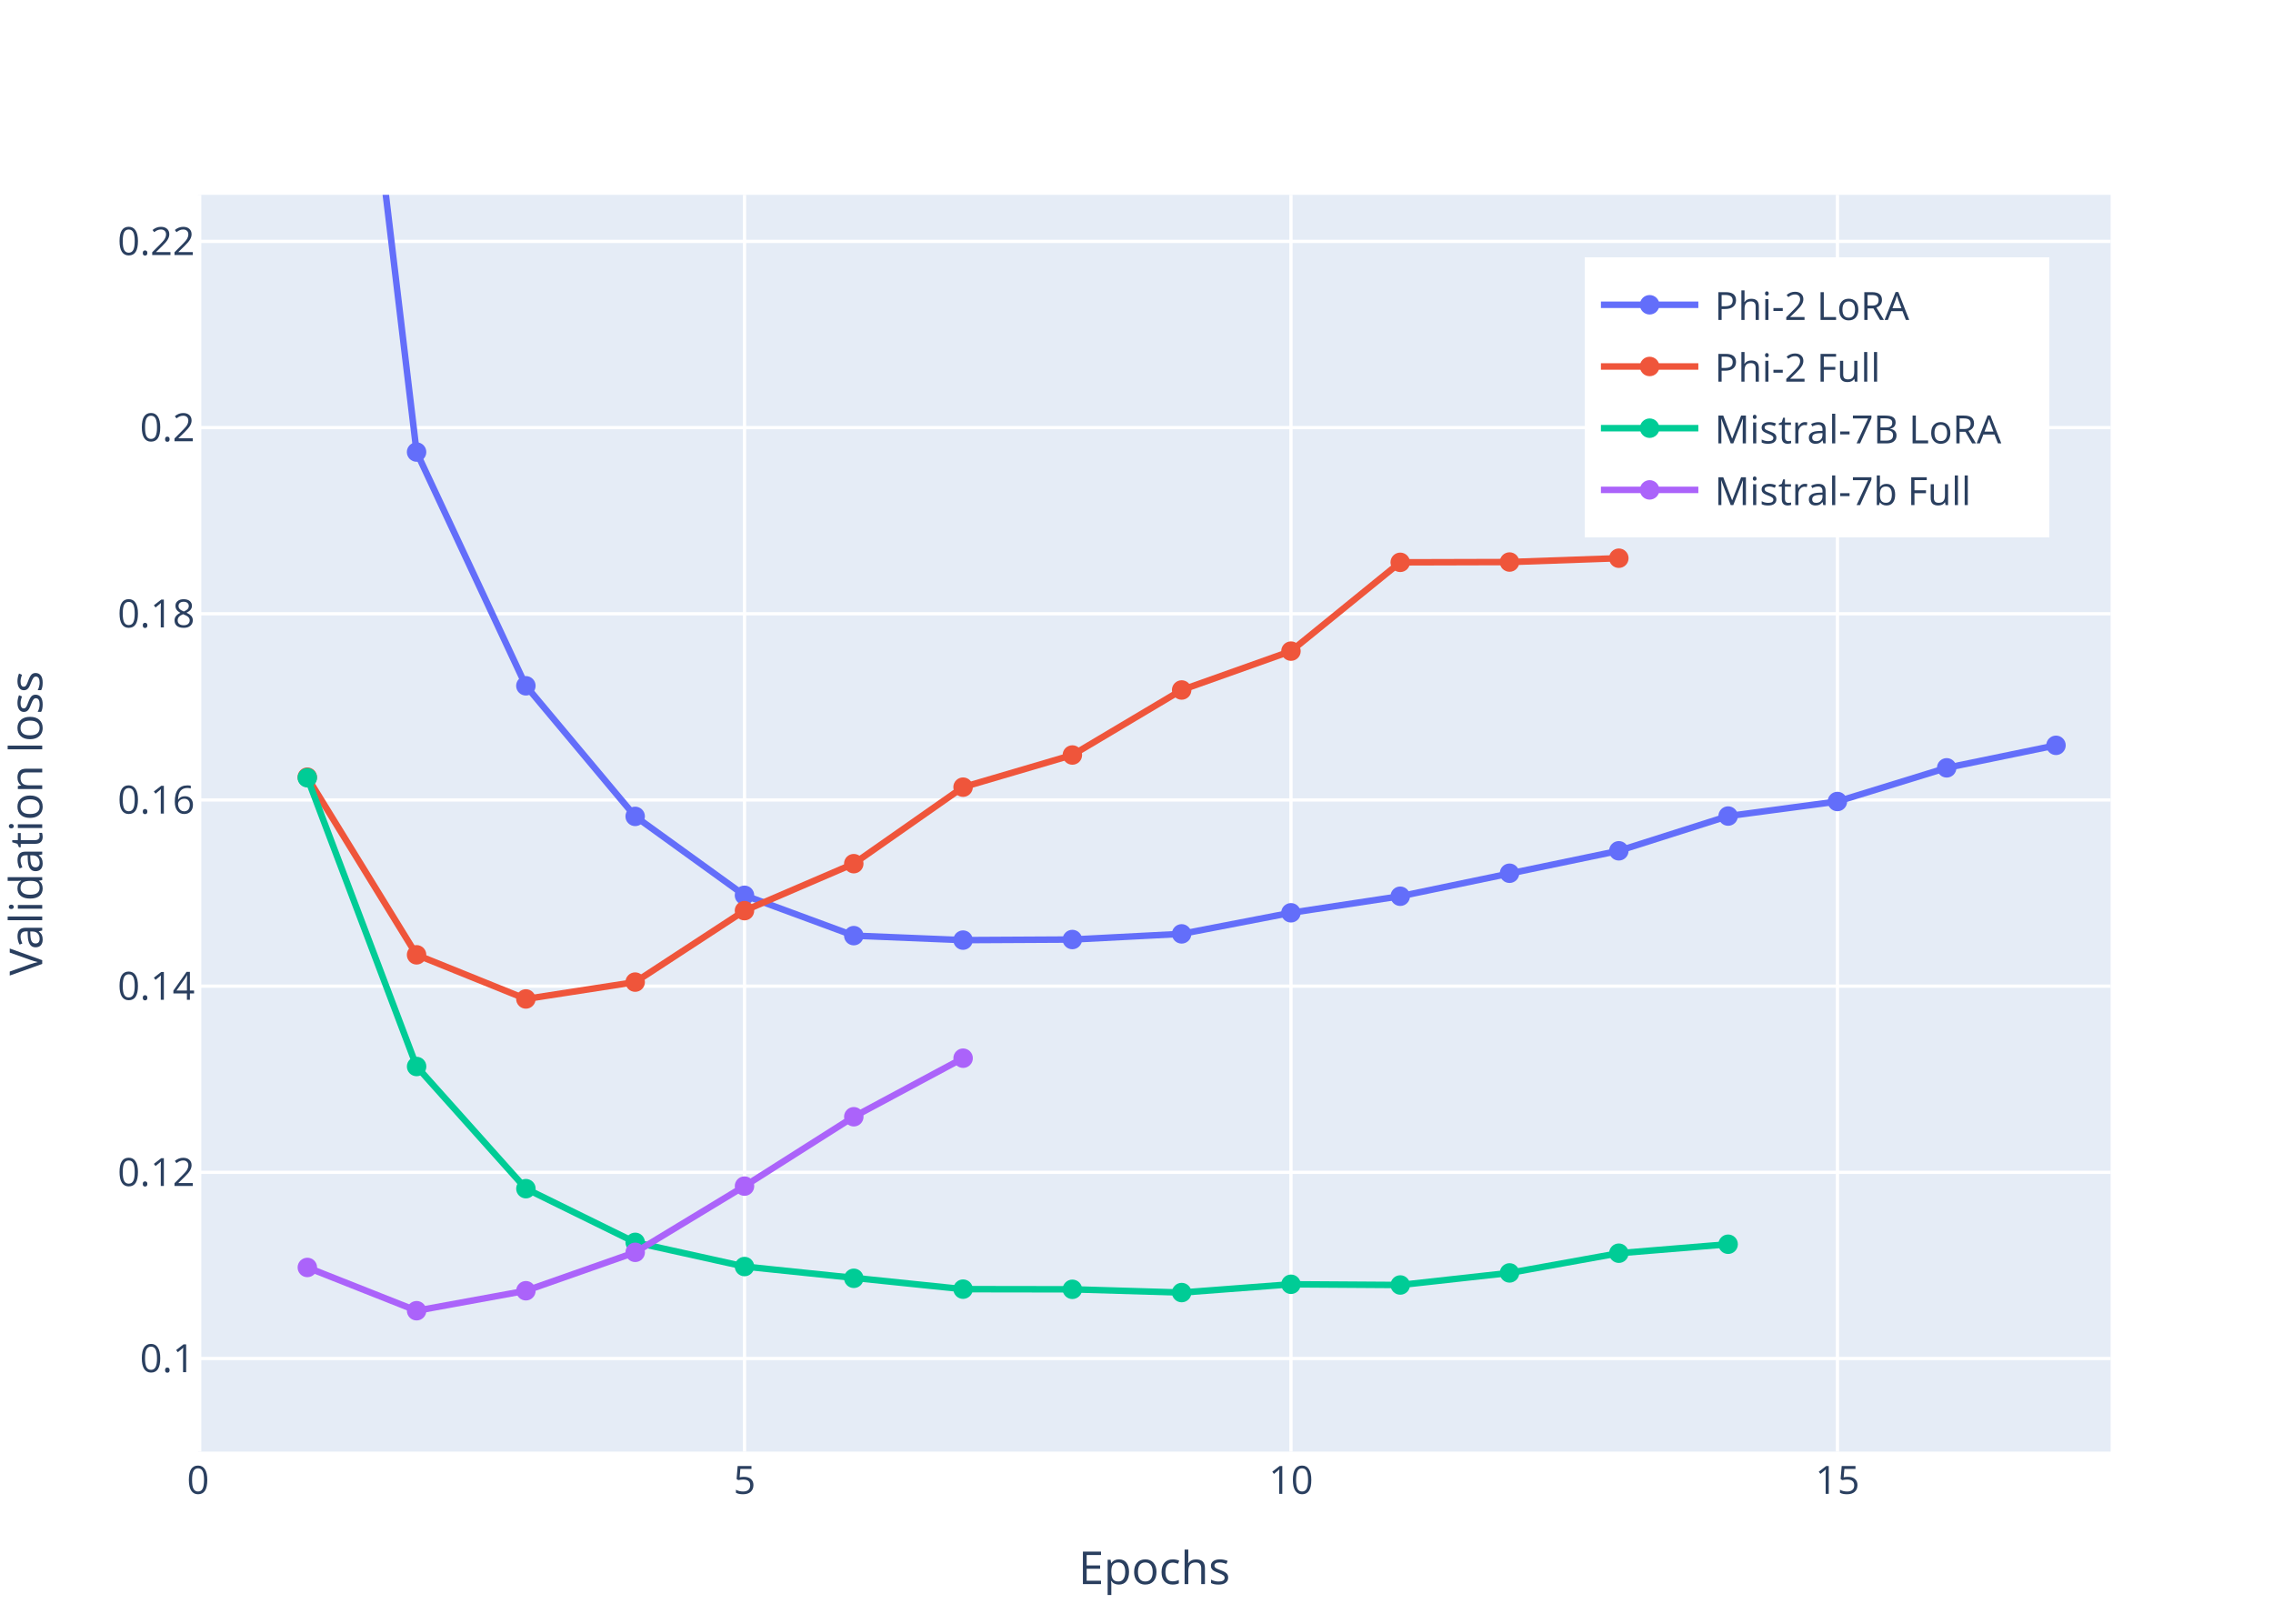
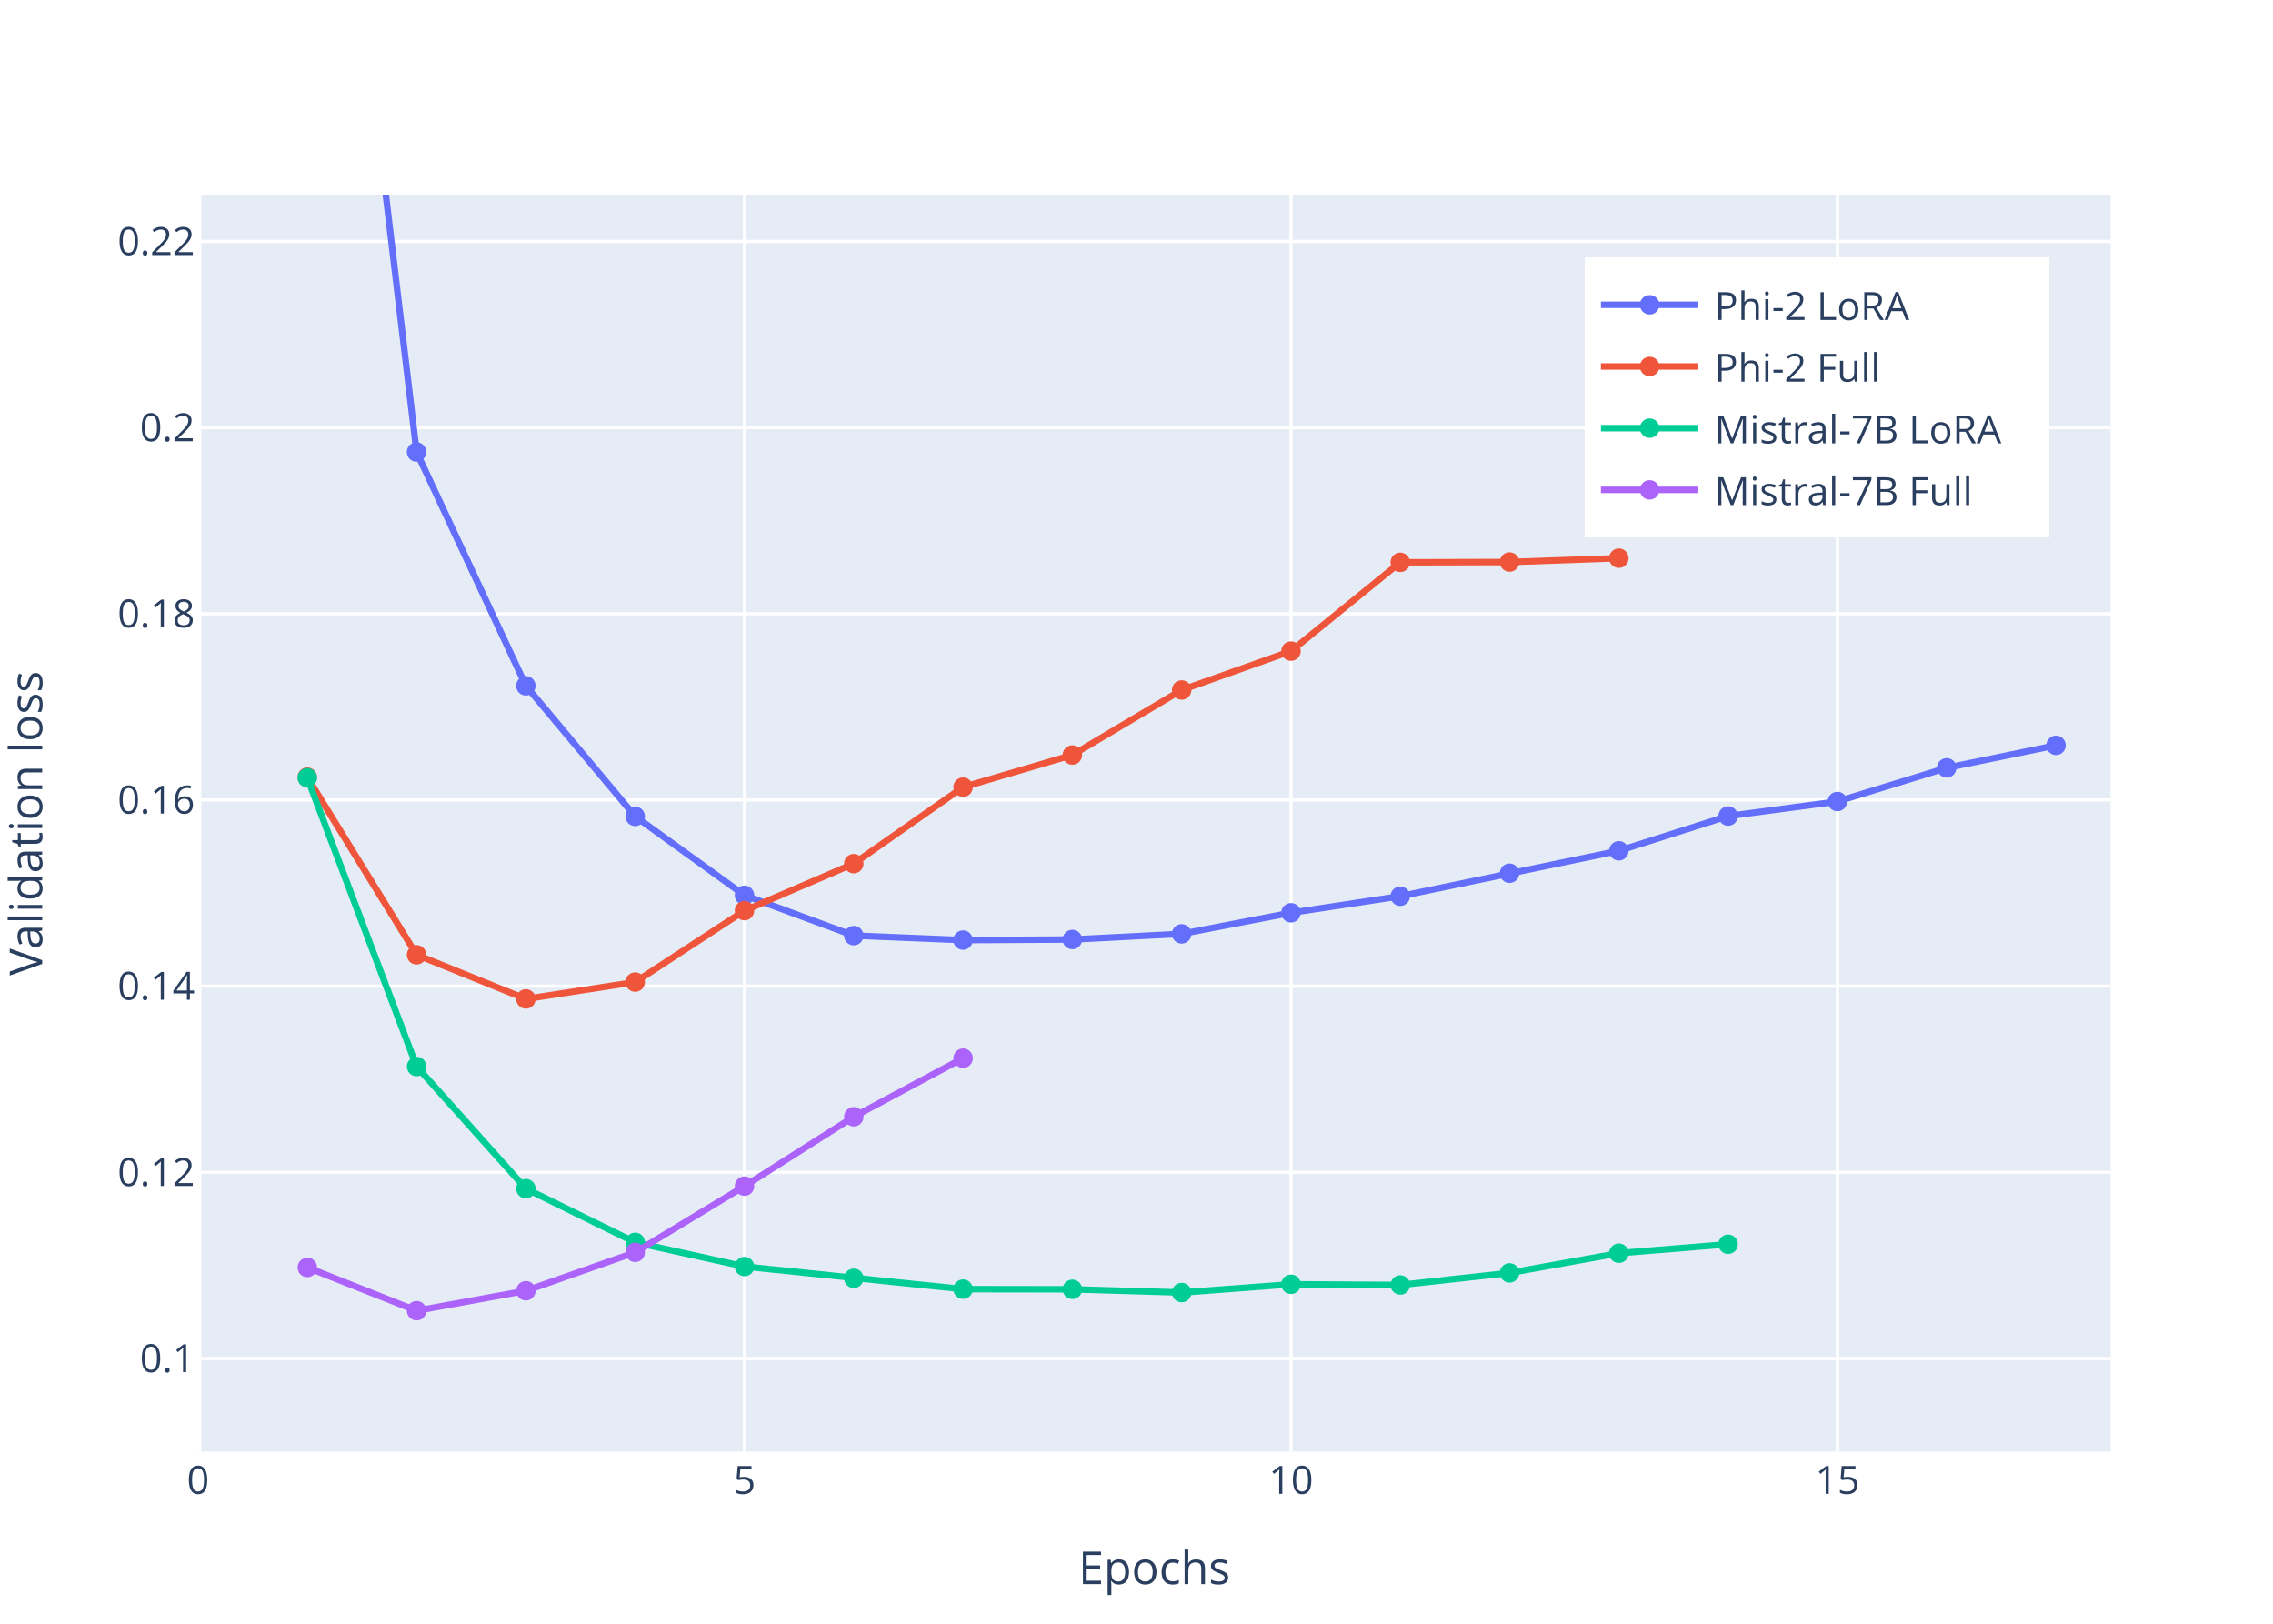
<svg xmlns="http://www.w3.org/2000/svg" class="main-svg" width="700" height="500" style="" viewBox="0 0 700 500">
  <rect x="0" y="0" width="700" height="500" style="fill: rgb(255, 255, 255); fill-opacity: 1;" />
-   <defs id="defs-6b031b">
+   <defs id="defs-2853fd">
    <g class="clips">
-       <clipPath id="clip6b031bxyplot" class="plotclip">
+       <clipPath id="clip2853fdxyplot" class="plotclip">
        <rect width="589" height="387" />
      </clipPath>
-       <clipPath class="axesclip" id="clip6b031bx">
+       <clipPath class="axesclip" id="clip2853fdx">
        <rect x="61" y="0" width="589" height="500" />
      </clipPath>
-       <clipPath class="axesclip" id="clip6b031by">
+       <clipPath class="axesclip" id="clip2853fdy">
        <rect x="0" y="60" width="700" height="387" />
      </clipPath>
-       <clipPath class="axesclip" id="clip6b031bxy">
+       <clipPath class="axesclip" id="clip2853fdxy">
        <rect x="61" y="60" width="589" height="387" />
      </clipPath>
    </g>
    <g class="gradients" />
  </defs>
  <g class="bglayer">
    <rect class="bg" x="61" y="60" width="589" height="387" style="fill: rgb(229, 236, 246); fill-opacity: 1; stroke-width: 0;" />
  </g>
  <g class="layer-below">
    <g class="imagelayer" />
    <g class="shapelayer" />
  </g>
  <g class="cartesianlayer">
    <g class="subplot xy">
      <g class="layer-subplot">
        <g class="shapelayer" />
        <g class="imagelayer" />
      </g>
      <g class="gridlayer">
        <g class="x">
          <path class="xgrid crisp" transform="translate(229.29,0)" d="M0,60v387" style="stroke: rgb(255, 255, 255); stroke-opacity: 1; stroke-width: 1px;" />
          <path class="xgrid crisp" transform="translate(397.57,0)" d="M0,60v387" style="stroke: rgb(255, 255, 255); stroke-opacity: 1; stroke-width: 1px;" />
          <path class="xgrid crisp" transform="translate(565.86,0)" d="M0,60v387" style="stroke: rgb(255, 255, 255); stroke-opacity: 1; stroke-width: 1px;" />
        </g>
        <g class="y">
          <path class="ygrid crisp" transform="translate(0,418.33)" d="M61,0h589" style="stroke: rgb(255, 255, 255); stroke-opacity: 1; stroke-width: 1px;" />
          <path class="ygrid crisp" transform="translate(0,361)" d="M61,0h589" style="stroke: rgb(255, 255, 255); stroke-opacity: 1; stroke-width: 1px;" />
          <path class="ygrid crisp" transform="translate(0,303.67)" d="M61,0h589" style="stroke: rgb(255, 255, 255); stroke-opacity: 1; stroke-width: 1px;" />
          <path class="ygrid crisp" transform="translate(0,246.33)" d="M61,0h589" style="stroke: rgb(255, 255, 255); stroke-opacity: 1; stroke-width: 1px;" />
          <path class="ygrid crisp" transform="translate(0,189)" d="M61,0h589" style="stroke: rgb(255, 255, 255); stroke-opacity: 1; stroke-width: 1px;" />
          <path class="ygrid crisp" transform="translate(0,131.67)" d="M61,0h589" style="stroke: rgb(255, 255, 255); stroke-opacity: 1; stroke-width: 1px;" />
          <path class="ygrid crisp" transform="translate(0,74.33)" d="M61,0h589" style="stroke: rgb(255, 255, 255); stroke-opacity: 1; stroke-width: 1px;" />
        </g>
      </g>
      <g class="zerolinelayer">
        <path class="xzl zl crisp" transform="translate(61,0)" d="M0,60v387" style="stroke: rgb(255, 255, 255); stroke-opacity: 1; stroke-width: 2px;" />
      </g>
      <path class="xlines-below" />
      <path class="ylines-below" />
      <g class="overlines-below" />
      <g class="xaxislayer-below" />
      <g class="yaxislayer-below" />
      <g class="overaxes-below" />
-       <g class="plot" transform="translate(61,60)" clip-path="url('#clip6b031bxyplot')">
+       <g class="plot" transform="translate(61,60)" clip-path="url('#clip2853fdxyplot')">
        <g class="scatterlayer mlayer">
-           <g class="trace scatter trace9be415" style="stroke-miterlimit: 2; opacity: 1;">
+           <g class="trace scatter tracecf826d" style="stroke-miterlimit: 2; opacity: 1;">
            <g class="fills" />
            <g class="errorbars" />
            <g class="lines">
              <path class="js-line" d="M33.63,-202.37L67.29,79.2L100.95,151.18L134.61,191.39L168.27,215.69L201.93,228.11L235.58,229.49L269.24,229.31L302.9,227.57L336.56,221.08L370.22,215.98L437.54,201.99L471.2,191.29L504.85,186.81L538.51,176.44L572.17,169.51" style="vector-effect: non-scaling-stroke; fill: none; stroke: rgb(99, 110, 250); stroke-opacity: 1; stroke-width: 2px; opacity: 1;" />
            </g>
            <g class="points">
              <path class="point" transform="translate(33.63,-202.37)" d="M3,0A3,3 0 1,1 0,-3A3,3 0 0,1 3,0Z" style="opacity: 1; stroke-width: 0px; fill: rgb(99, 110, 250); fill-opacity: 1;" />
              <path class="point" transform="translate(67.29,79.2)" d="M3,0A3,3 0 1,1 0,-3A3,3 0 0,1 3,0Z" style="opacity: 1; stroke-width: 0px; fill: rgb(99, 110, 250); fill-opacity: 1;" />
              <path class="point" transform="translate(100.95,151.18)" d="M3,0A3,3 0 1,1 0,-3A3,3 0 0,1 3,0Z" style="opacity: 1; stroke-width: 0px; fill: rgb(99, 110, 250); fill-opacity: 1;" />
              <path class="point" transform="translate(134.61,191.39)" d="M3,0A3,3 0 1,1 0,-3A3,3 0 0,1 3,0Z" style="opacity: 1; stroke-width: 0px; fill: rgb(99, 110, 250); fill-opacity: 1;" />
              <path class="point" transform="translate(168.27,215.69)" d="M3,0A3,3 0 1,1 0,-3A3,3 0 0,1 3,0Z" style="opacity: 1; stroke-width: 0px; fill: rgb(99, 110, 250); fill-opacity: 1;" />
              <path class="point" transform="translate(201.93,228.11)" d="M3,0A3,3 0 1,1 0,-3A3,3 0 0,1 3,0Z" style="opacity: 1; stroke-width: 0px; fill: rgb(99, 110, 250); fill-opacity: 1;" />
              <path class="point" transform="translate(235.58,229.49)" d="M3,0A3,3 0 1,1 0,-3A3,3 0 0,1 3,0Z" style="opacity: 1; stroke-width: 0px; fill: rgb(99, 110, 250); fill-opacity: 1;" />
              <path class="point" transform="translate(269.24,229.31)" d="M3,0A3,3 0 1,1 0,-3A3,3 0 0,1 3,0Z" style="opacity: 1; stroke-width: 0px; fill: rgb(99, 110, 250); fill-opacity: 1;" />
              <path class="point" transform="translate(302.9,227.57)" d="M3,0A3,3 0 1,1 0,-3A3,3 0 0,1 3,0Z" style="opacity: 1; stroke-width: 0px; fill: rgb(99, 110, 250); fill-opacity: 1;" />
              <path class="point" transform="translate(336.56,221.08)" d="M3,0A3,3 0 1,1 0,-3A3,3 0 0,1 3,0Z" style="opacity: 1; stroke-width: 0px; fill: rgb(99, 110, 250); fill-opacity: 1;" />
              <path class="point" transform="translate(370.22,215.98)" d="M3,0A3,3 0 1,1 0,-3A3,3 0 0,1 3,0Z" style="opacity: 1; stroke-width: 0px; fill: rgb(99, 110, 250); fill-opacity: 1;" />
              <path class="point" transform="translate(403.88,208.9)" d="M3,0A3,3 0 1,1 0,-3A3,3 0 0,1 3,0Z" style="opacity: 1; stroke-width: 0px; fill: rgb(99, 110, 250); fill-opacity: 1;" />
              <path class="point" transform="translate(437.54,201.99)" d="M3,0A3,3 0 1,1 0,-3A3,3 0 0,1 3,0Z" style="opacity: 1; stroke-width: 0px; fill: rgb(99, 110, 250); fill-opacity: 1;" />
              <path class="point" transform="translate(471.2,191.29)" d="M3,0A3,3 0 1,1 0,-3A3,3 0 0,1 3,0Z" style="opacity: 1; stroke-width: 0px; fill: rgb(99, 110, 250); fill-opacity: 1;" />
              <path class="point" transform="translate(504.85,186.81)" d="M3,0A3,3 0 1,1 0,-3A3,3 0 0,1 3,0Z" style="opacity: 1; stroke-width: 0px; fill: rgb(99, 110, 250); fill-opacity: 1;" />
              <path class="point" transform="translate(538.51,176.44)" d="M3,0A3,3 0 1,1 0,-3A3,3 0 0,1 3,0Z" style="opacity: 1; stroke-width: 0px; fill: rgb(99, 110, 250); fill-opacity: 1;" />
              <path class="point" transform="translate(572.17,169.51)" d="M3,0A3,3 0 1,1 0,-3A3,3 0 0,1 3,0Z" style="opacity: 1; stroke-width: 0px; fill: rgb(99, 110, 250); fill-opacity: 1;" />
            </g>
            <g class="text" />
          </g>
-           <g class="trace scatter trace71d346" style="stroke-miterlimit: 2; opacity: 1;">
+           <g class="trace scatter trace116ae8" style="stroke-miterlimit: 2; opacity: 1;">
            <g class="fills" />
            <g class="errorbars" />
            <g class="lines">
              <path class="js-line" d="M33.63,179.31L67.29,234.02L100.95,247.61L134.61,242.42L168.27,220.42L201.93,205.95L235.59,182.39L269.25,172.49L302.91,152.47L336.57,140.5L370.22,113.16L403.88,113.07L437.54,111.89" style="vector-effect: non-scaling-stroke; fill: none; stroke: rgb(239, 85, 59); stroke-opacity: 1; stroke-width: 2px; opacity: 1;" />
            </g>
            <g class="points">
              <path class="point" transform="translate(33.63,179.31)" d="M3,0A3,3 0 1,1 0,-3A3,3 0 0,1 3,0Z" style="opacity: 1; stroke-width: 0px; fill: rgb(239, 85, 59); fill-opacity: 1;" />
              <path class="point" transform="translate(67.29,234.02)" d="M3,0A3,3 0 1,1 0,-3A3,3 0 0,1 3,0Z" style="opacity: 1; stroke-width: 0px; fill: rgb(239, 85, 59); fill-opacity: 1;" />
              <path class="point" transform="translate(100.95,247.61)" d="M3,0A3,3 0 1,1 0,-3A3,3 0 0,1 3,0Z" style="opacity: 1; stroke-width: 0px; fill: rgb(239, 85, 59); fill-opacity: 1;" />
              <path class="point" transform="translate(134.61,242.42)" d="M3,0A3,3 0 1,1 0,-3A3,3 0 0,1 3,0Z" style="opacity: 1; stroke-width: 0px; fill: rgb(239, 85, 59); fill-opacity: 1;" />
              <path class="point" transform="translate(168.27,220.42)" d="M3,0A3,3 0 1,1 0,-3A3,3 0 0,1 3,0Z" style="opacity: 1; stroke-width: 0px; fill: rgb(239, 85, 59); fill-opacity: 1;" />
              <path class="point" transform="translate(201.93,205.95)" d="M3,0A3,3 0 1,1 0,-3A3,3 0 0,1 3,0Z" style="opacity: 1; stroke-width: 0px; fill: rgb(239, 85, 59); fill-opacity: 1;" />
              <path class="point" transform="translate(235.59,182.39)" d="M3,0A3,3 0 1,1 0,-3A3,3 0 0,1 3,0Z" style="opacity: 1; stroke-width: 0px; fill: rgb(239, 85, 59); fill-opacity: 1;" />
              <path class="point" transform="translate(269.25,172.49)" d="M3,0A3,3 0 1,1 0,-3A3,3 0 0,1 3,0Z" style="opacity: 1; stroke-width: 0px; fill: rgb(239, 85, 59); fill-opacity: 1;" />
              <path class="point" transform="translate(302.91,152.47)" d="M3,0A3,3 0 1,1 0,-3A3,3 0 0,1 3,0Z" style="opacity: 1; stroke-width: 0px; fill: rgb(239, 85, 59); fill-opacity: 1;" />
              <path class="point" transform="translate(336.57,140.5)" d="M3,0A3,3 0 1,1 0,-3A3,3 0 0,1 3,0Z" style="opacity: 1; stroke-width: 0px; fill: rgb(239, 85, 59); fill-opacity: 1;" />
              <path class="point" transform="translate(370.22,113.16)" d="M3,0A3,3 0 1,1 0,-3A3,3 0 0,1 3,0Z" style="opacity: 1; stroke-width: 0px; fill: rgb(239, 85, 59); fill-opacity: 1;" />
              <path class="point" transform="translate(403.88,113.07)" d="M3,0A3,3 0 1,1 0,-3A3,3 0 0,1 3,0Z" style="opacity: 1; stroke-width: 0px; fill: rgb(239, 85, 59); fill-opacity: 1;" />
              <path class="point" transform="translate(437.54,111.89)" d="M3,0A3,3 0 1,1 0,-3A3,3 0 0,1 3,0Z" style="opacity: 1; stroke-width: 0px; fill: rgb(239, 85, 59); fill-opacity: 1;" />
            </g>
            <g class="text" />
          </g>
-           <g class="trace scatter trace716b09" style="stroke-miterlimit: 2; opacity: 1;">
+           <g class="trace scatter trace493dec" style="stroke-miterlimit: 2; opacity: 1;">
            <g class="fills" />
            <g class="errorbars" />
            <g class="lines">
              <path class="js-line" d="M33.64,179.49L67.3,268.41L100.96,306.03L134.62,322.56L168.28,330.01L235.59,336.97L269.25,337.02L302.91,338.02L336.57,335.47L370.23,335.69L403.88,331.97L437.54,325.9L471.2,323.14" style="vector-effect: non-scaling-stroke; fill: none; stroke: rgb(0, 204, 150); stroke-opacity: 1; stroke-width: 2px; opacity: 1;" />
            </g>
            <g class="points">
              <path class="point" transform="translate(33.64,179.49)" d="M3,0A3,3 0 1,1 0,-3A3,3 0 0,1 3,0Z" style="opacity: 1; stroke-width: 0px; fill: rgb(0, 204, 150); fill-opacity: 1;" />
              <path class="point" transform="translate(67.3,268.41)" d="M3,0A3,3 0 1,1 0,-3A3,3 0 0,1 3,0Z" style="opacity: 1; stroke-width: 0px; fill: rgb(0, 204, 150); fill-opacity: 1;" />
              <path class="point" transform="translate(100.96,306.03)" d="M3,0A3,3 0 1,1 0,-3A3,3 0 0,1 3,0Z" style="opacity: 1; stroke-width: 0px; fill: rgb(0, 204, 150); fill-opacity: 1;" />
              <path class="point" transform="translate(134.62,322.56)" d="M3,0A3,3 0 1,1 0,-3A3,3 0 0,1 3,0Z" style="opacity: 1; stroke-width: 0px; fill: rgb(0, 204, 150); fill-opacity: 1;" />
              <path class="point" transform="translate(168.28,330.01)" d="M3,0A3,3 0 1,1 0,-3A3,3 0 0,1 3,0Z" style="opacity: 1; stroke-width: 0px; fill: rgb(0, 204, 150); fill-opacity: 1;" />
              <path class="point" transform="translate(201.94,333.63)" d="M3,0A3,3 0 1,1 0,-3A3,3 0 0,1 3,0Z" style="opacity: 1; stroke-width: 0px; fill: rgb(0, 204, 150); fill-opacity: 1;" />
              <path class="point" transform="translate(235.59,336.97)" d="M3,0A3,3 0 1,1 0,-3A3,3 0 0,1 3,0Z" style="opacity: 1; stroke-width: 0px; fill: rgb(0, 204, 150); fill-opacity: 1;" />
              <path class="point" transform="translate(269.25,337.02)" d="M3,0A3,3 0 1,1 0,-3A3,3 0 0,1 3,0Z" style="opacity: 1; stroke-width: 0px; fill: rgb(0, 204, 150); fill-opacity: 1;" />
              <path class="point" transform="translate(302.91,338.02)" d="M3,0A3,3 0 1,1 0,-3A3,3 0 0,1 3,0Z" style="opacity: 1; stroke-width: 0px; fill: rgb(0, 204, 150); fill-opacity: 1;" />
              <path class="point" transform="translate(336.57,335.47)" d="M3,0A3,3 0 1,1 0,-3A3,3 0 0,1 3,0Z" style="opacity: 1; stroke-width: 0px; fill: rgb(0, 204, 150); fill-opacity: 1;" />
              <path class="point" transform="translate(370.23,335.69)" d="M3,0A3,3 0 1,1 0,-3A3,3 0 0,1 3,0Z" style="opacity: 1; stroke-width: 0px; fill: rgb(0, 204, 150); fill-opacity: 1;" />
              <path class="point" transform="translate(403.88,331.97)" d="M3,0A3,3 0 1,1 0,-3A3,3 0 0,1 3,0Z" style="opacity: 1; stroke-width: 0px; fill: rgb(0, 204, 150); fill-opacity: 1;" />
              <path class="point" transform="translate(437.54,325.9)" d="M3,0A3,3 0 1,1 0,-3A3,3 0 0,1 3,0Z" style="opacity: 1; stroke-width: 0px; fill: rgb(0, 204, 150); fill-opacity: 1;" />
              <path class="point" transform="translate(471.2,323.14)" d="M3,0A3,3 0 1,1 0,-3A3,3 0 0,1 3,0Z" style="opacity: 1; stroke-width: 0px; fill: rgb(0, 204, 150); fill-opacity: 1;" />
            </g>
            <g class="text" />
          </g>
-           <g class="trace scatter trace8c98cd" style="stroke-miterlimit: 2; opacity: 1;">
+           <g class="trace scatter trace4bd608" style="stroke-miterlimit: 2; opacity: 1;">
            <g class="fills" />
            <g class="errorbars" />
            <g class="lines">
              <path class="js-line" d="M33.65,330.29L67.3,343.61L100.96,337.46L134.62,325.63L168.28,305.24L201.94,283.88L235.6,265.85" style="vector-effect: non-scaling-stroke; fill: none; stroke: rgb(171, 99, 250); stroke-opacity: 1; stroke-width: 2px; opacity: 1;" />
            </g>
            <g class="points">
              <path class="point" transform="translate(33.65,330.29)" d="M3,0A3,3 0 1,1 0,-3A3,3 0 0,1 3,0Z" style="opacity: 1; stroke-width: 0px; fill: rgb(171, 99, 250); fill-opacity: 1;" />
              <path class="point" transform="translate(67.3,343.61)" d="M3,0A3,3 0 1,1 0,-3A3,3 0 0,1 3,0Z" style="opacity: 1; stroke-width: 0px; fill: rgb(171, 99, 250); fill-opacity: 1;" />
              <path class="point" transform="translate(100.96,337.46)" d="M3,0A3,3 0 1,1 0,-3A3,3 0 0,1 3,0Z" style="opacity: 1; stroke-width: 0px; fill: rgb(171, 99, 250); fill-opacity: 1;" />
              <path class="point" transform="translate(134.62,325.63)" d="M3,0A3,3 0 1,1 0,-3A3,3 0 0,1 3,0Z" style="opacity: 1; stroke-width: 0px; fill: rgb(171, 99, 250); fill-opacity: 1;" />
              <path class="point" transform="translate(168.28,305.24)" d="M3,0A3,3 0 1,1 0,-3A3,3 0 0,1 3,0Z" style="opacity: 1; stroke-width: 0px; fill: rgb(171, 99, 250); fill-opacity: 1;" />
              <path class="point" transform="translate(201.94,283.88)" d="M3,0A3,3 0 1,1 0,-3A3,3 0 0,1 3,0Z" style="opacity: 1; stroke-width: 0px; fill: rgb(171, 99, 250); fill-opacity: 1;" />
              <path class="point" transform="translate(235.6,265.85)" d="M3,0A3,3 0 1,1 0,-3A3,3 0 0,1 3,0Z" style="opacity: 1; stroke-width: 0px; fill: rgb(171, 99, 250); fill-opacity: 1;" />
            </g>
            <g class="text" />
          </g>
        </g>
      </g>
      <g class="overplot" />
      <path class="xlines-above crisp" d="M0,0" style="fill: none;" />
      <path class="ylines-above crisp" d="M0,0" style="fill: none;" />
      <g class="overlines-above" />
      <g class="xaxislayer-above">
        <g class="xtick">
          <text text-anchor="middle" x="0" y="460" transform="translate(61,0)" style="font-family: 'Open Sans', verdana, arial, sans-serif; font-size: 12px; fill: rgb(42, 63, 95); fill-opacity: 1; white-space: pre;">0</text>
        </g>
        <g class="xtick">
          <text text-anchor="middle" x="0" y="460" transform="translate(229.29,0)" style="font-family: 'Open Sans', verdana, arial, sans-serif; font-size: 12px; fill: rgb(42, 63, 95); fill-opacity: 1; white-space: pre;">5</text>
        </g>
        <g class="xtick">
          <text text-anchor="middle" x="0" y="460" transform="translate(397.57,0)" style="font-family: 'Open Sans', verdana, arial, sans-serif; font-size: 12px; fill: rgb(42, 63, 95); fill-opacity: 1; white-space: pre;">10</text>
        </g>
        <g class="xtick">
          <text text-anchor="middle" x="0" y="460" transform="translate(565.86,0)" style="font-family: 'Open Sans', verdana, arial, sans-serif; font-size: 12px; fill: rgb(42, 63, 95); fill-opacity: 1; white-space: pre;">15</text>
        </g>
      </g>
      <g class="yaxislayer-above">
        <g class="ytick">
          <text text-anchor="end" x="60" y="4.2" transform="translate(0,418.33)" style="font-family: 'Open Sans', verdana, arial, sans-serif; font-size: 12px; fill: rgb(42, 63, 95); fill-opacity: 1; white-space: pre;">0.1</text>
        </g>
        <g class="ytick">
          <text text-anchor="end" x="60" y="4.2" transform="translate(0,361)" style="font-family: 'Open Sans', verdana, arial, sans-serif; font-size: 12px; fill: rgb(42, 63, 95); fill-opacity: 1; white-space: pre;">0.12</text>
        </g>
        <g class="ytick">
          <text text-anchor="end" x="60" y="4.2" transform="translate(0,303.67)" style="font-family: 'Open Sans', verdana, arial, sans-serif; font-size: 12px; fill: rgb(42, 63, 95); fill-opacity: 1; white-space: pre;">0.14</text>
        </g>
        <g class="ytick">
          <text text-anchor="end" x="60" y="4.2" transform="translate(0,246.33)" style="font-family: 'Open Sans', verdana, arial, sans-serif; font-size: 12px; fill: rgb(42, 63, 95); fill-opacity: 1; white-space: pre;">0.16</text>
        </g>
        <g class="ytick">
          <text text-anchor="end" x="60" y="4.2" transform="translate(0,189)" style="font-family: 'Open Sans', verdana, arial, sans-serif; font-size: 12px; fill: rgb(42, 63, 95); fill-opacity: 1; white-space: pre;">0.18</text>
        </g>
        <g class="ytick">
          <text text-anchor="end" x="60" y="4.2" transform="translate(0,131.67)" style="font-family: 'Open Sans', verdana, arial, sans-serif; font-size: 12px; fill: rgb(42, 63, 95); fill-opacity: 1; white-space: pre;">0.2</text>
        </g>
        <g class="ytick">
          <text text-anchor="end" x="60" y="4.2" transform="translate(0,74.33)" style="font-family: 'Open Sans', verdana, arial, sans-serif; font-size: 12px; fill: rgb(42, 63, 95); fill-opacity: 1; white-space: pre;">0.22</text>
        </g>
      </g>
      <g class="overaxes-above" />
    </g>
  </g>
  <g class="polarlayer" />
  <g class="ternarylayer" />
  <g class="geolayer" />
  <g class="funnelarealayer" />
  <g class="pielayer" />
  <g class="treemaplayer" />
  <g class="sunburstlayer" />
  <g class="glimages" />
-   <defs id="topdefs-6b031b">
+   <defs id="topdefs-2853fd">
    <g class="clips" />
-     <clipPath id="legend6b031b">
+     <clipPath id="legend2853fd">
      <rect width="143" height="86" x="0" y="0" />
    </clipPath>
  </defs>
  <g class="layer-above">
    <g class="imagelayer" />
    <g class="shapelayer" />
  </g>
  <g class="infolayer">
    <g class="legend" pointer-events="all" transform="translate(488.025,79.35)">
      <rect class="bg" shape-rendering="crispEdges" width="143" height="86" x="0" y="0" style="stroke: rgb(68, 68, 68); stroke-opacity: 1; fill: rgb(255, 255, 255); fill-opacity: 1; stroke-width: 0px;" />
-       <g class="scrollbox" transform="" clip-path="url('#legend6b031b')">
+       <g class="scrollbox" transform="" clip-path="url('#legend2853fd')">
        <g class="groups">
          <g class="traces" transform="translate(0,14.5)" style="opacity: 1;">
            <text class="legendtext" text-anchor="start" x="40" y="4.68" style="font-family: 'Open Sans', verdana, arial, sans-serif; font-size: 12px; fill: rgb(42, 63, 95); fill-opacity: 1; white-space: pre;">Phi-2 LoRA   </text>
            <g class="layers" style="opacity: 1;">
              <g class="legendfill" />
              <g class="legendlines">
                <path class="js-line" d="M5,0h30" style="fill: none; stroke: rgb(99, 110, 250); stroke-opacity: 1; stroke-width: 2px;" />
              </g>
              <g class="legendsymbols">
                <g class="legendpoints">
                  <path class="scatterpts" transform="translate(20,0)" d="M3,0A3,3 0 1,1 0,-3A3,3 0 0,1 3,0Z" style="opacity: 1; stroke-width: 0px; fill: rgb(99, 110, 250); fill-opacity: 1;" />
                </g>
              </g>
            </g>
            <rect class="legendtoggle" x="0" y="-9.5" width="137.359" height="19" style="fill: rgb(0, 0, 0); fill-opacity: 0;" />
          </g>
          <g class="traces" transform="translate(0,33.5)" style="opacity: 1;">
            <text class="legendtext" text-anchor="start" x="40" y="4.68" style="font-family: 'Open Sans', verdana, arial, sans-serif; font-size: 12px; fill: rgb(42, 63, 95); fill-opacity: 1; white-space: pre;">Phi-2 Full   </text>
            <g class="layers" style="opacity: 1;">
              <g class="legendfill" />
              <g class="legendlines">
                <path class="js-line" d="M5,0h30" style="fill: none; stroke: rgb(239, 85, 59); stroke-opacity: 1; stroke-width: 2px;" />
              </g>
              <g class="legendsymbols">
                <g class="legendpoints">
                  <path class="scatterpts" transform="translate(20,0)" d="M3,0A3,3 0 1,1 0,-3A3,3 0 0,1 3,0Z" style="opacity: 1; stroke-width: 0px; fill: rgb(239, 85, 59); fill-opacity: 1;" />
                </g>
              </g>
            </g>
            <rect class="legendtoggle" x="0" y="-9.5" width="137.359" height="19" style="fill: rgb(0, 0, 0); fill-opacity: 0;" />
          </g>
          <g class="traces" transform="translate(0,52.5)" style="opacity: 1;">
            <text class="legendtext" text-anchor="start" x="40" y="4.68" style="font-family: 'Open Sans', verdana, arial, sans-serif; font-size: 12px; fill: rgb(42, 63, 95); fill-opacity: 1; white-space: pre;">Mistral-7B LoRA   </text>
            <g class="layers" style="opacity: 1;">
              <g class="legendfill" />
              <g class="legendlines">
                <path class="js-line" d="M5,0h30" style="fill: none; stroke: rgb(0, 204, 150); stroke-opacity: 1; stroke-width: 2px;" />
              </g>
              <g class="legendsymbols">
                <g class="legendpoints">
                  <path class="scatterpts" transform="translate(20,0)" d="M3,0A3,3 0 1,1 0,-3A3,3 0 0,1 3,0Z" style="opacity: 1; stroke-width: 0px; fill: rgb(0, 204, 150); fill-opacity: 1;" />
                </g>
              </g>
            </g>
            <rect class="legendtoggle" x="0" y="-9.5" width="137.359" height="19" style="fill: rgb(0, 0, 0); fill-opacity: 0;" />
          </g>
          <g class="traces" transform="translate(0,71.5)" style="opacity: 1;">
-             <text class="legendtext" text-anchor="start" x="40" y="4.68" style="font-family: 'Open Sans', verdana, arial, sans-serif; font-size: 12px; fill: rgb(42, 63, 95); fill-opacity: 1; white-space: pre;">Mistral-7b Full   </text>
+             <text class="legendtext" text-anchor="start" x="40" y="4.68" style="font-family: 'Open Sans', verdana, arial, sans-serif; font-size: 12px; fill: rgb(42, 63, 95); fill-opacity: 1; white-space: pre;">Mistral-7B Full   </text>
            <g class="layers" style="opacity: 1;">
              <g class="legendfill" />
              <g class="legendlines">
                <path class="js-line" d="M5,0h30" style="fill: none; stroke: rgb(171, 99, 250); stroke-opacity: 1; stroke-width: 2px;" />
              </g>
              <g class="legendsymbols">
                <g class="legendpoints">
                  <path class="scatterpts" transform="translate(20,0)" d="M3,0A3,3 0 1,1 0,-3A3,3 0 0,1 3,0Z" style="opacity: 1; stroke-width: 0px; fill: rgb(171, 99, 250); fill-opacity: 1;" />
                </g>
              </g>
            </g>
            <rect class="legendtoggle" x="0" y="-9.5" width="137.359" height="19" style="fill: rgb(0, 0, 0); fill-opacity: 0;" />
          </g>
        </g>
      </g>
      <rect class="scrollbar" rx="20" ry="3" width="0" height="0" x="0" y="0" style="fill: rgb(128, 139, 164); fill-opacity: 1;" />
    </g>
    <g class="g-gtitle" />
    <g class="g-xtitle">
      <text class="xtitle" x="355.5" y="487.8" text-anchor="middle" style="font-family: 'Open Sans', verdana, arial, sans-serif; font-size: 14px; fill: rgb(42, 63, 95); opacity: 1; font-weight: normal; white-space: pre;">Epochs</text>
    </g>
    <g class="g-ytitle" transform="translate(1.15918,0)">
      <text class="ytitle" transform="rotate(-90,11.84063,253.5)" x="11.841" y="253.5" text-anchor="middle" style="font-family: 'Open Sans', verdana, arial, sans-serif; font-size: 14px; fill: rgb(42, 63, 95); opacity: 1; font-weight: normal; white-space: pre;">Validation loss</text>
    </g>
  </g>
</svg>
